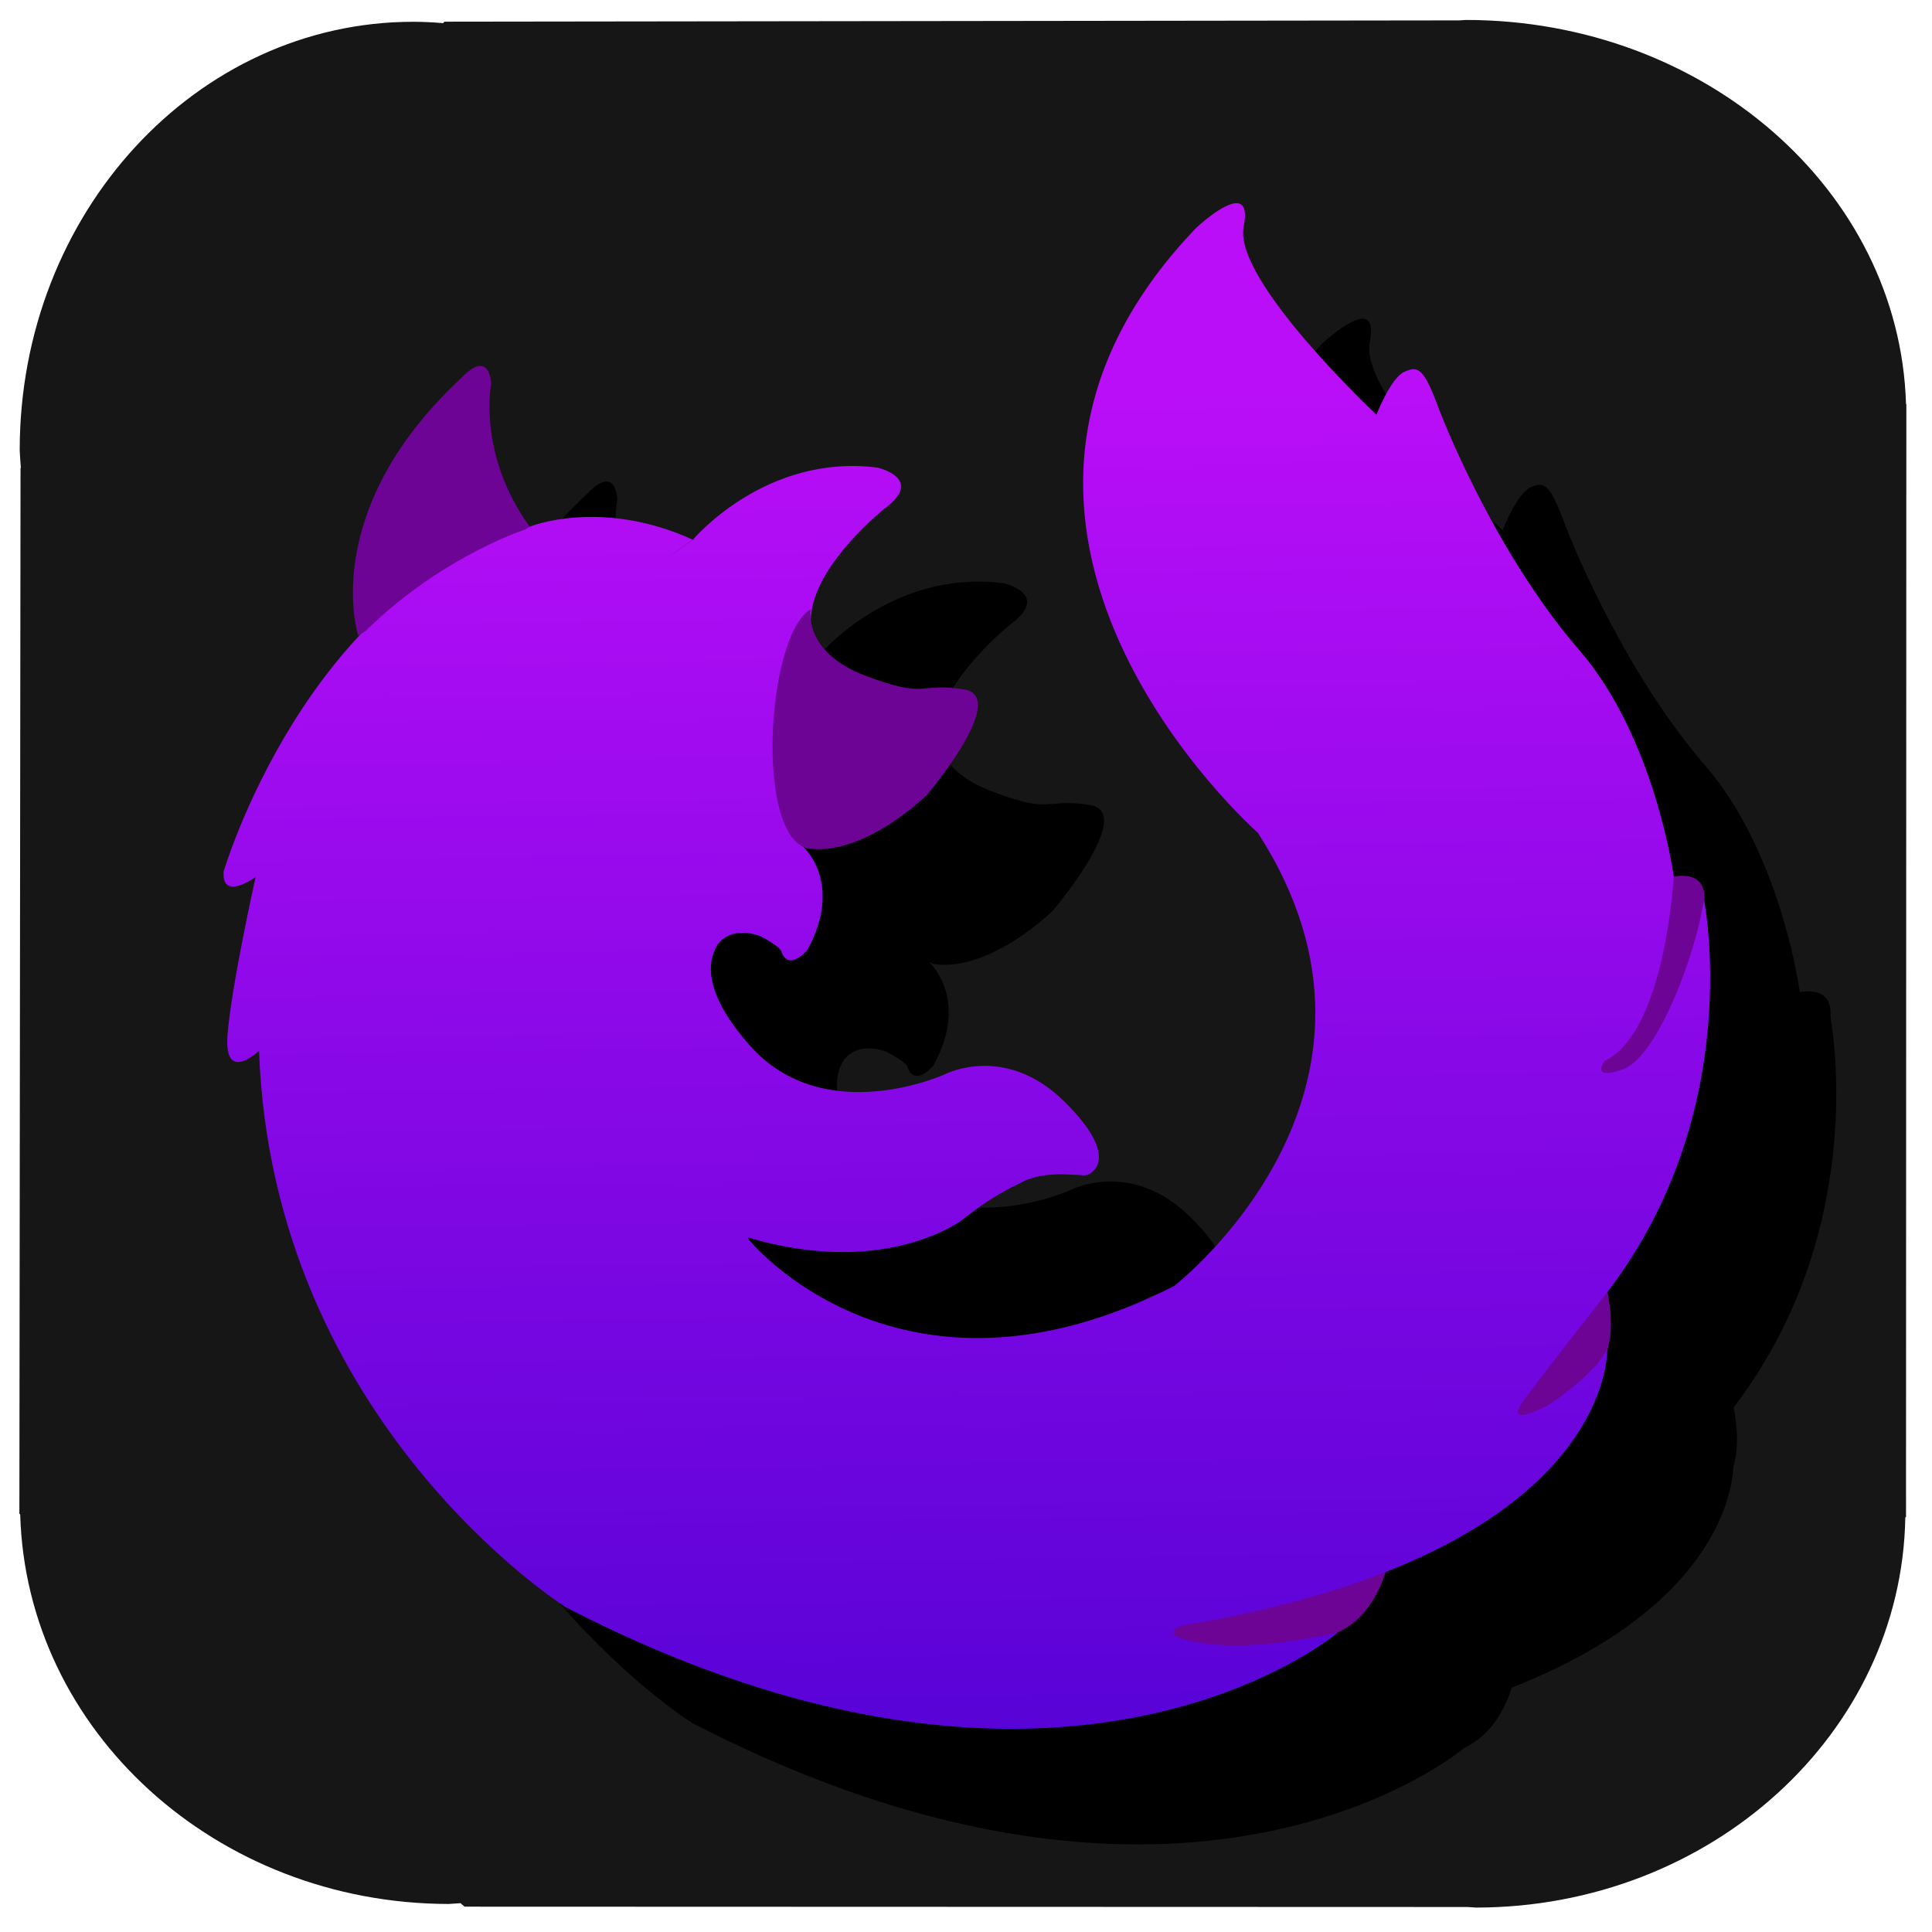
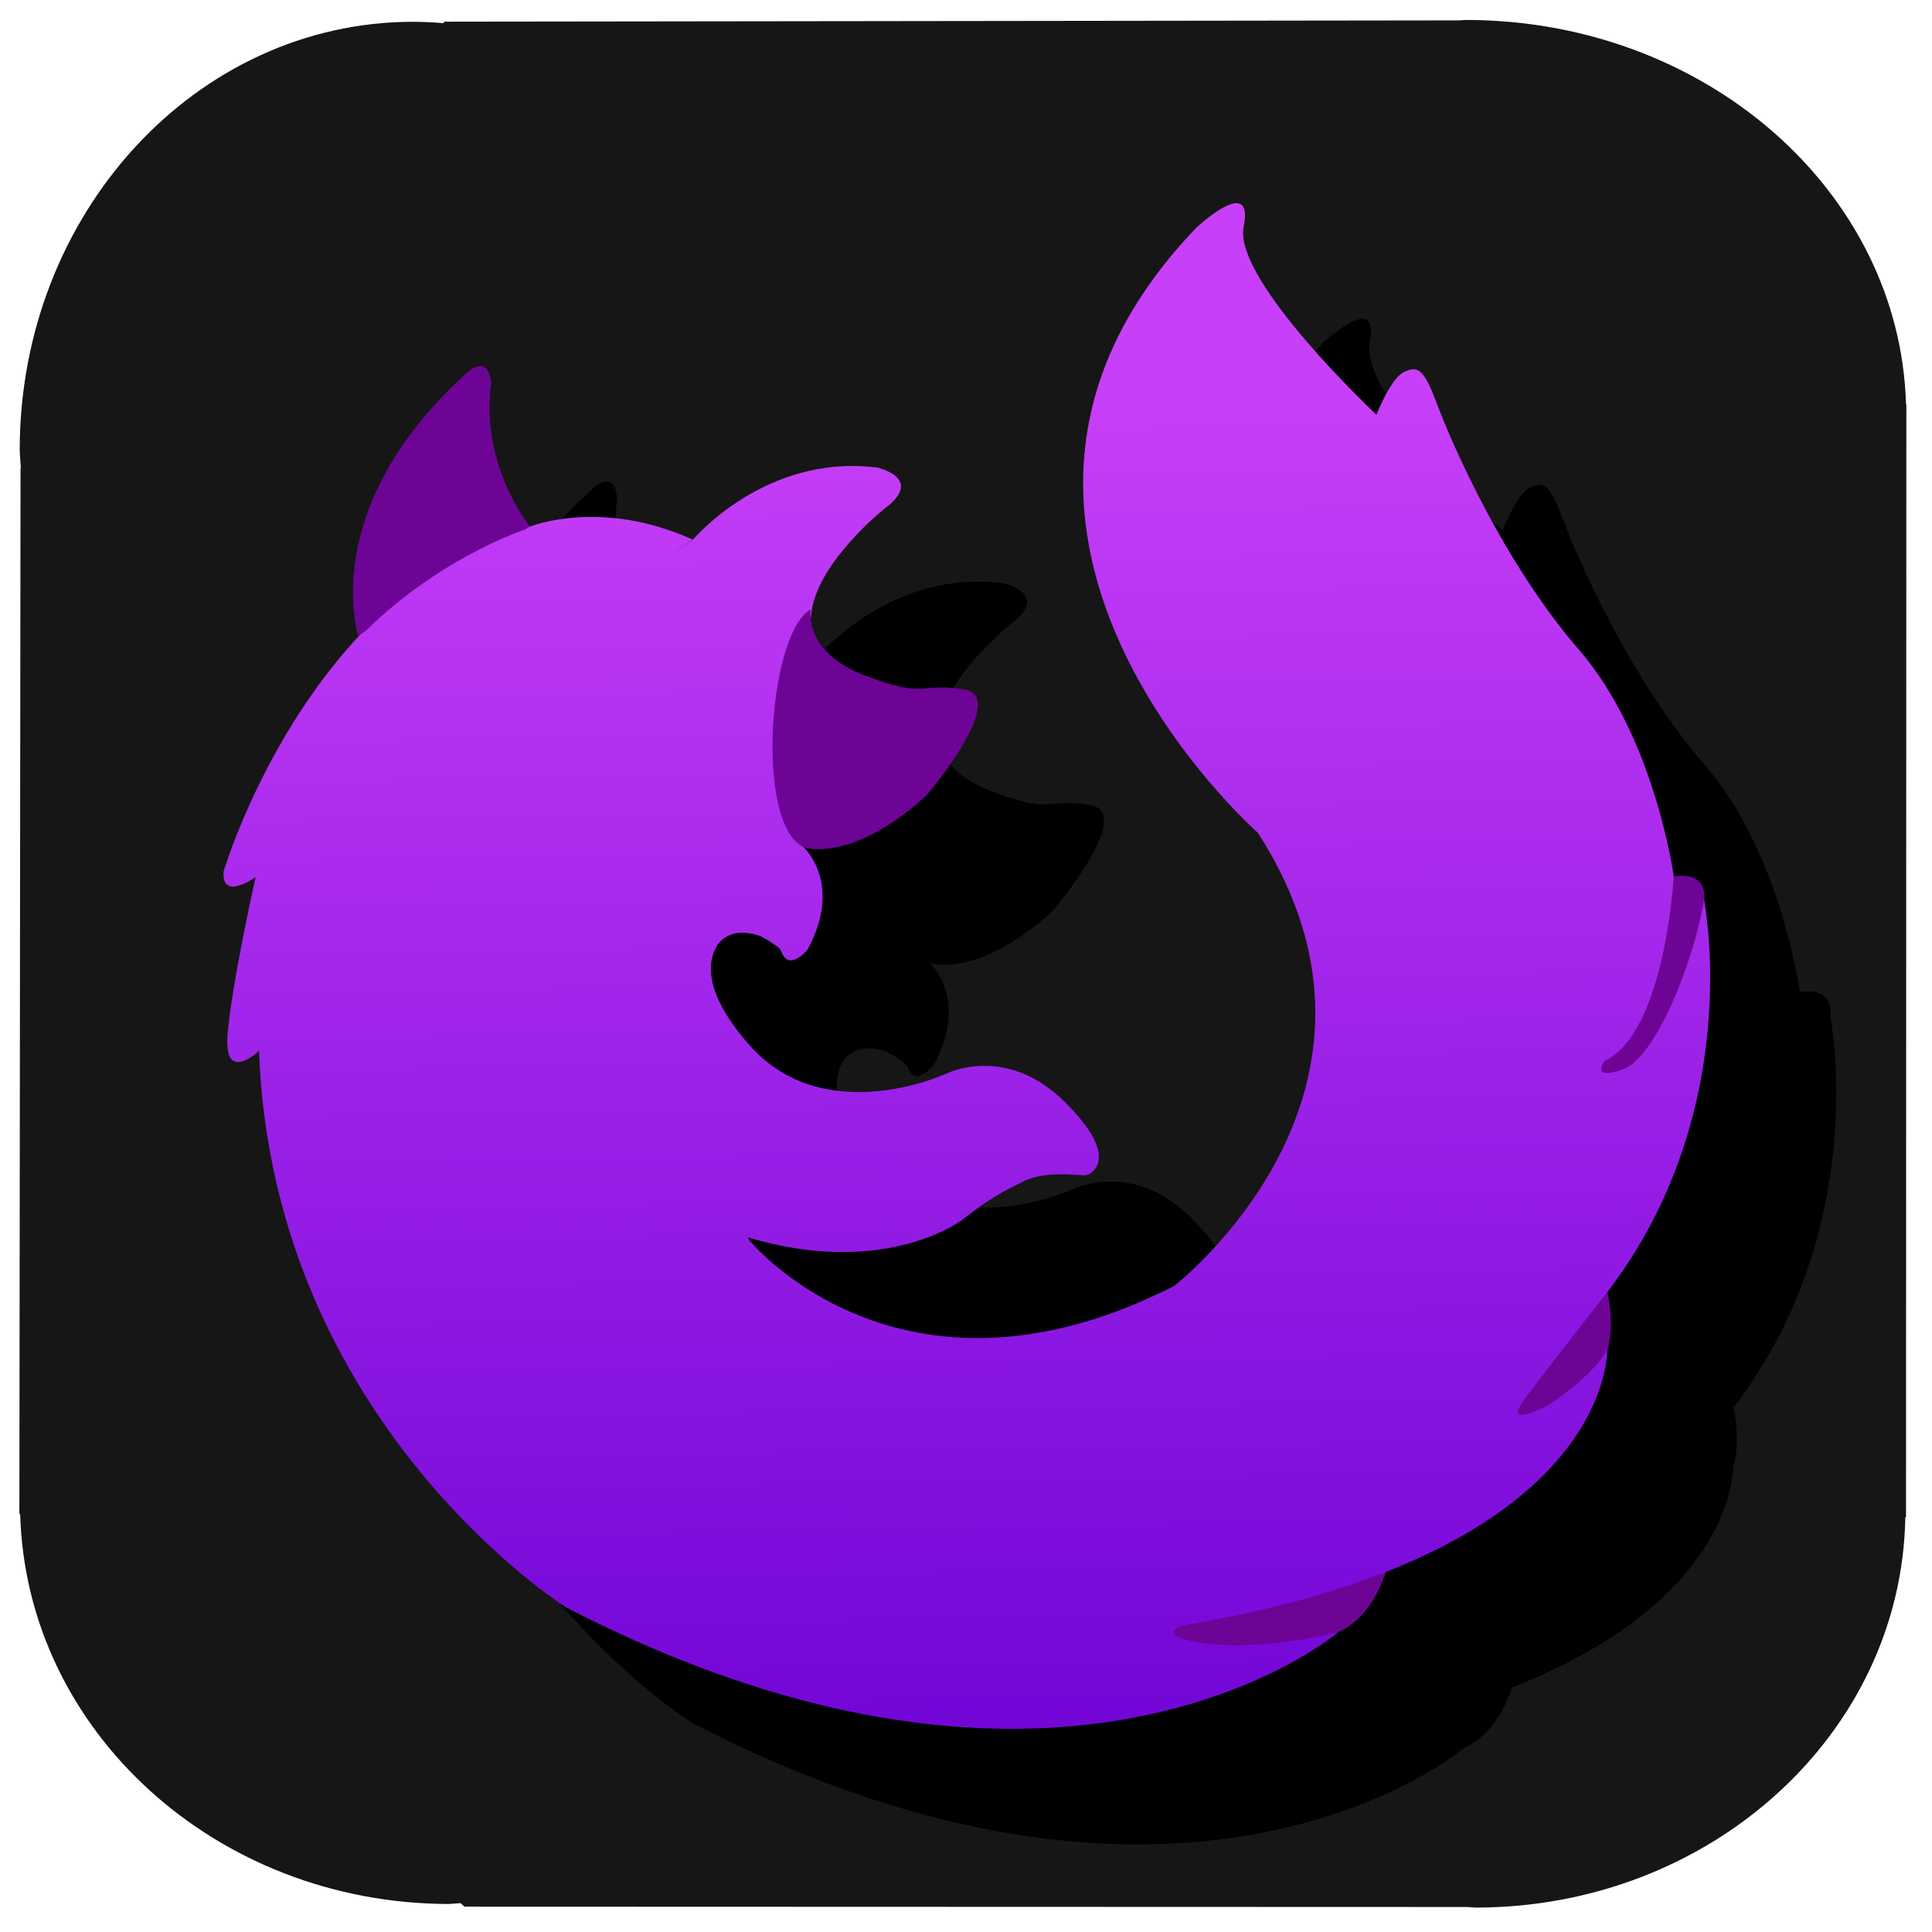
<svg xmlns="http://www.w3.org/2000/svg" xmlns:xlink="http://www.w3.org/1999/xlink" version="1.1" id="svg1" width="512" height="512" viewBox="0 0 512 512" xml:space="preserve">
  <defs id="defs1">
    <linearGradient id="linearGradient1">
-       <stop style="stop-color:#ba0ef8;stop-opacity:1;" offset="0" id="stop1" />
-       <stop style="stop-color:#5202d5;stop-opacity:1;" offset="1" id="stop2" />
+       <stop style="stop-color:#c83ff9;stop-opacity:1;" offset="0" id="stop1" />
+       <stop style="stop-color:#6d02d5;stop-opacity:1;" offset="1" id="stop2" />
    </linearGradient>
    <linearGradient xlink:href="#linearGradient1" id="linearGradient2" x1="260.384" y1="83.995" x2="266.878" y2="497.451" gradientUnits="userSpaceOnUse" />
  </defs>
  <g id="layer2" style="display:inline;fill:#161616;fill-opacity:1">
    <path id="path11" style="fill:#161616;fill-opacity:1;stroke-width:1.685" d="m 388.486,-5.289 a 116.7,104.565 0 0 1 -1.791,-0.115 l -268.902,-0.34 -0.367,-0.387 a 104.304,113.515 0 0 1 -7.9,0.359 A 104.304,113.515 0 0 1 5.223,-119.287 a 104.304,113.515 0 0 1 0.307,-4.676 l -0.09,-0.096 -0.305,-277.1 0.219,-0.193 a 113.761,106.027 0 0 1 113.547,-103.221 113.761,106.027 0 0 1 3.152,0.211 l 1.049,-0.926 265.756,-0.088 a 113.884,105.042 0 0 1 2.312,-0.152 113.884,105.042 0 0 1 113.756,103.375 l 0.188,0.168 0.088,294.852 -0.088,0.08 A 116.7,104.565 0 0 1 388.486,-5.289 Z" transform="scale(1,-1)" />
  </g>
  <g id="g14" transform="matrix(0.8681456,0,0,0.8681539,70.77693,65.67912)" style="fill:#000000;fill-opacity:1;stroke-width:1.152">
    <g id="g6" transform="matrix(1.047865,0,0,1.047862,-9.939721,-8.730249)" style="fill:#000000;fill-opacity:1;stroke-width:1.099">
      <path style="fill:#000000;fill-opacity:1;stroke:#878787;stroke-width:1.099;stroke-dasharray:none;stroke-opacity:0" d="m 434.354,336.585 c -0.246,0.862 5.785,15.508 2.215,26.954 -3.569,11.446 -26.831,23.508 -26.831,23.508 l -16.369,-10.708 -2.462,-21.908 20.677,-11.323 z" id="path4" />
      <path style="fill:#000000;fill-opacity:1;stroke:#878787;stroke-width:1.099;stroke-dasharray:none;stroke-opacity:0" d="m 373.985,418.585 c 0.123,0.369 -1.846,22.769 -18.585,27.815 -16.738,5.046 -48,1.969 -48.492,2.092 -0.492,0.123 -8.369,-15.262 -8.369,-15.262 0,0 26.215,-8.985 28.308,-9.354 2.092,-0.369 39.877,-4.677 40.862,-4.677 0.985,0 6.277,-0.615 6.277,-0.615 z" id="path5" />
      <path style="fill:#000000;fill-opacity:1;stroke:#878787;stroke-width:1.099;stroke-dasharray:none;stroke-opacity:0" d="m 455.29,225.317 c 0,0 10.792,-2.959 9.573,7.484 -1.218,10.443 -5.57,36.204 -5.57,36.204 L 430.646,294.523 400.862,277.292 440,241.354 Z" id="path6" />
    </g>
    <g id="g10" transform="matrix(1.047865,0,0,1.047862,-9.939721,-8.730249)" style="fill:#000000;fill-opacity:1;stroke-width:1.099">
      <path id="path10" style="display:inline;fill:#000000;fill-opacity:1;stroke:#878787;stroke-width:1.099;stroke-dasharray:none;stroke-opacity:0" d="m 328.916,29.014 c -3.973,-0.383 -11.959,7.104 -11.959,7.104 -83.547,87.028 17.885,176.275 17.885,176.275 48.736,75.54 -24.41,132.066 -24.41,132.066 -80.066,40.729 -123.93,-13.576 -123.93,-13.576 l -0.139,-0.654 0.139,0.109 c 38.066,11.353 60.151,-3.674 61.936,-4.945 0.43,-0.349 1.94,-1.557 4.318,-3.275 1.036,-0.759 1.985,-1.457 3.047,-2.123 2.91,-1.959 6.295,-3.91 9.602,-5.43 0.93,-0.543 2.053,-1.07 3.387,-1.471 4.224,-1.439 9.26,-1.279 12.635,-1.043 0.642,-0.002 1.478,0.018 2.119,0.115 0.155,0.016 0.794,0.039 0.861,0.047 0.4,-0.032 0.757,-0.132 1.016,-0.229 1.256,-0.591 9.321,-5.141 -6.807,-21.154 -17.354,-17.231 -34.846,-8.107 -34.846,-8.107 0,0 -35.232,16.154 -56.924,-8.354 -13.673,-15.448 -12.328,-24.558 -9.48,-29.232 1.513,-2.131 5.098,-5.171 12.523,-2.648 2.487,1.266 4.651,2.792 5.451,3.451 0.166,0.177 0.36,0.419 0.58,0.758 0.279,0.846 0.613,1.474 0.984,1.922 0.002,0.005 0.006,0.01 0.008,0.016 l 0.004,-0.004 c 2.534,3.026 6.762,-2.186 6.762,-2.186 10.448,-19.316 -1.005,-29.711 -1.305,-29.979 l 1.916,-1.697 c -0.143,-5.201 -1.426,-53.004 0.555,-66.865 2.089,-14.621 21.049,-29.764 21.049,-29.764 12.271,-8.964 -1.881,-12.117 -1.881,-12.117 -32.723,-4.177 -53.783,21.061 -53.783,21.061 l -9.367,6.578 9.367,-6.645 c -26.805,-12.184 -47.344,-3.828 -47.344,-3.828 -65.445,18.798 -89.422,100.822 -89.422,100.822 l 0.127,-0.09 c -0.002,0.022 -0.04,0.062 -0.041,0.084 -0.392,8.311 9.334,1.311 9.334,1.311 0,0 -7.147,31.973 -8.191,46.158 -1.044,14.186 9.186,4.463 9.186,4.463 3.938,108.307 89.363,162.076 89.363,162.076 145.511,75.192 225.006,7.309 225.006,7.309 0,0 -21.869,5.421 -38.057,3.332 -16.187,-2.089 -7.758,-5.244 -7.758,-5.244 126.713,-20.887 124.199,-80.672 124.199,-80.672 -3.446,7.508 -17.107,16.369 -17.107,16.369 0,0 -13.662,7.385 -7.139,-1.477 6.523,-8.861 24.76,-32.041 24.76,-32.041 40.033,-52.913 27.676,-113.68 27.676,-113.68 -2.611,16.883 -13.827,45.908 -23.574,49.389 -9.747,3.481 -5.408,-2.416 -5.408,-2.416 C 453.592,270.528 456,225.107 456,225.107 c 0,0 -5.415,-40.369 -27.568,-65.969 -22.154,-25.6 -37.259,-60.589 -41.35,-71.555 -4.09,-10.966 -5.831,-11.141 -9.66,-9.4 -3.829,1.741 -8.029,12.436 -8.029,12.436 0,0 -41.807,-39.186 -38.674,-54.764 0.979,-4.868 0.003,-6.668 -1.803,-6.842 z" />
    </g>
    <g id="g13" transform="matrix(1.047865,0,0,1.047862,-9.939721,-8.730249)" style="fill:#000000;fill-opacity:1;stroke-width:1.099">
      <path style="display:inline;fill:#000000;fill-opacity:1;stroke:#878787;stroke-width:1.099;stroke-dasharray:none;stroke-opacity:0" d="m 204.604,147.296 c 0,0 -2.437,12.358 15.839,19.32 18.276,6.962 15.143,1.915 28.719,4.003 13.576,2.089 -10.617,30.634 -10.617,30.634 0,0 -17.406,17.406 -33.941,15.839 -16.535,-1.567 -13.054,-62.312 0,-69.797 z" id="path12" />
      <path id="path13" style="display:inline;fill:#000000;fill-opacity:1;stroke:#878787;stroke-width:1.099;stroke-dasharray:none;stroke-opacity:0" d="m 108.414,76.418 c -2.389,-0.071 -5.215,3.121 -5.215,3.121 C 60.861,118.678 72.776,154.99 72.776,154.99 l 2.213,-1.408 A 22.028,56.227 56.896 0 1 94.365,137.879 22.028,56.227 56.896 0 1 121.512,123.994 l 1.227,-0.779 c -15.385,-21.169 -11.199,-41.754 -11.199,-41.754 -0.415,-3.785 -1.692,-5.001 -3.125,-5.043 z" />
    </g>
  </g>
  <g id="layer5" transform="matrix(0.8681456,0,0,0.8681539,37.35795,35.04507)" style="stroke-width:1.152">
    <g id="layer4" transform="matrix(1.047865,0,0,1.047862,-9.939721,-8.730249)" style="fill:#6d0496;fill-opacity:1;stroke-width:1.099">
      <path style="fill:#6d0496;fill-opacity:1;stroke:#878787;stroke-width:1.099;stroke-dasharray:none;stroke-opacity:0" d="m 434.354,336.585 c -0.246,0.862 5.785,15.508 2.215,26.954 -3.569,11.446 -26.831,23.508 -26.831,23.508 l -16.369,-10.708 -2.462,-21.908 20.677,-11.323 z" id="path8" />
      <path style="fill:#6d0496;fill-opacity:1;stroke:#878787;stroke-width:1.099;stroke-dasharray:none;stroke-opacity:0" d="m 373.985,418.585 c 0.123,0.369 -1.846,22.769 -18.585,27.815 -16.738,5.046 -48,1.969 -48.492,2.092 -0.492,0.123 -8.369,-15.262 -8.369,-15.262 0,0 26.215,-8.985 28.308,-9.354 2.092,-0.369 39.877,-4.677 40.862,-4.677 0.985,0 6.277,-0.615 6.277,-0.615 z" id="path9" />
      <path style="fill:#6d0496;fill-opacity:1;stroke:#878787;stroke-width:1.099;stroke-dasharray:none;stroke-opacity:0" d="m 455.29,225.317 c 0,0 10.792,-2.959 9.573,7.484 -1.218,10.443 -5.57,36.204 -5.57,36.204 L 430.646,294.523 400.862,277.292 440,241.354 Z" id="path7" />
    </g>
    <g id="layer3" transform="matrix(1.047865,0,0,1.047862,-9.939721,-8.730249)" style="fill:#0b7ef5;fill-opacity:1;stroke-width:1.099">
      <path id="path3" style="display:inline;fill:url(#linearGradient2);fill-opacity:1;stroke:#878787;stroke-width:1.099;stroke-dasharray:none;stroke-opacity:0" d="m 328.916,29.014 c -3.973,-0.383 -11.959,7.104 -11.959,7.104 -83.547,87.028 17.885,176.275 17.885,176.275 48.736,75.54 -24.41,132.066 -24.41,132.066 -80.066,40.729 -123.93,-13.576 -123.93,-13.576 l -0.139,-0.654 0.139,0.109 c 38.066,11.353 60.151,-3.674 61.936,-4.945 0.43,-0.349 1.94,-1.557 4.318,-3.275 1.036,-0.759 1.985,-1.457 3.047,-2.123 2.91,-1.959 6.295,-3.91 9.602,-5.43 0.93,-0.543 2.053,-1.07 3.387,-1.471 4.224,-1.439 9.26,-1.279 12.635,-1.043 0.642,-0.002 1.478,0.018 2.119,0.115 0.155,0.016 0.794,0.039 0.861,0.047 0.4,-0.032 0.757,-0.132 1.016,-0.229 1.256,-0.591 9.321,-5.141 -6.807,-21.154 -17.354,-17.231 -34.846,-8.107 -34.846,-8.107 0,0 -35.232,16.154 -56.924,-8.354 -13.673,-15.448 -12.328,-24.558 -9.48,-29.232 1.513,-2.131 5.098,-5.171 12.523,-2.648 2.487,1.266 4.651,2.792 5.451,3.451 0.166,0.177 0.36,0.419 0.58,0.758 0.279,0.846 0.613,1.474 0.984,1.922 0.002,0.005 0.006,0.01 0.008,0.016 l 0.004,-0.004 c 2.534,3.026 6.762,-2.186 6.762,-2.186 10.448,-19.316 -1.005,-29.711 -1.305,-29.979 l 1.916,-1.697 c -0.143,-5.201 -1.426,-53.004 0.555,-66.865 2.089,-14.621 21.049,-29.764 21.049,-29.764 12.271,-8.964 -1.881,-12.117 -1.881,-12.117 -32.723,-4.177 -53.783,21.061 -53.783,21.061 l -9.367,6.578 9.367,-6.645 c -26.805,-12.184 -47.344,-3.828 -47.344,-3.828 -65.445,18.798 -89.422,100.822 -89.422,100.822 l 0.127,-0.09 c -0.002,0.022 -0.04,0.062 -0.041,0.084 -0.392,8.311 9.334,1.311 9.334,1.311 0,0 -7.147,31.973 -8.191,46.158 -1.044,14.186 9.186,4.463 9.186,4.463 3.938,108.307 89.363,162.076 89.363,162.076 145.511,75.192 225.006,7.309 225.006,7.309 0,0 -21.869,5.421 -38.057,3.332 -16.187,-2.089 -7.758,-5.244 -7.758,-5.244 126.713,-20.887 124.199,-80.672 124.199,-80.672 -3.446,7.508 -17.107,16.369 -17.107,16.369 0,0 -13.662,7.385 -7.139,-1.477 6.523,-8.861 24.76,-32.041 24.76,-32.041 40.033,-52.913 27.676,-113.68 27.676,-113.68 -2.611,16.883 -13.827,45.908 -23.574,49.389 -9.747,3.481 -5.408,-2.416 -5.408,-2.416 C 453.592,270.528 456,225.107 456,225.107 c 0,0 -5.415,-40.369 -27.568,-65.969 -22.154,-25.6 -37.259,-60.589 -41.35,-71.555 -4.09,-10.966 -5.831,-11.141 -9.66,-9.4 -3.829,1.741 -8.029,12.436 -8.029,12.436 0,0 -41.807,-39.186 -38.674,-54.764 0.979,-4.868 0.003,-6.668 -1.803,-6.842 z" />
    </g>
    <g id="layer1" transform="matrix(1.047865,0,0,1.047862,-9.939721,-8.730249)" style="fill:#6d0496;fill-opacity:1;stroke-width:1.099">
      <path style="display:inline;fill:#6d0496;fill-opacity:1;stroke:#878787;stroke-width:1.099;stroke-dasharray:none;stroke-opacity:0" d="m 204.604,147.296 c 0,0 -2.437,12.358 15.839,19.32 18.276,6.962 15.143,1.915 28.719,4.003 13.576,2.089 -10.617,30.634 -10.617,30.634 0,0 -17.406,17.406 -33.941,15.839 -16.535,-1.567 -13.054,-62.312 0,-69.797 z" id="path1" />
      <path id="path2" style="display:inline;fill:#6d0496;fill-opacity:1;stroke:#878787;stroke-width:1.099;stroke-dasharray:none;stroke-opacity:0" d="m 108.414,76.418 c -2.389,-0.071 -5.215,3.121 -5.215,3.121 C 60.861,118.678 72.776,154.99 72.776,154.99 l 2.213,-1.408 A 22.028,56.227 56.896 0 1 94.365,137.879 22.028,56.227 56.896 0 1 121.512,123.994 l 1.227,-0.779 c -15.385,-21.169 -11.199,-41.754 -11.199,-41.754 -0.415,-3.785 -1.692,-5.001 -3.125,-5.043 z" />
    </g>
  </g>
</svg>
